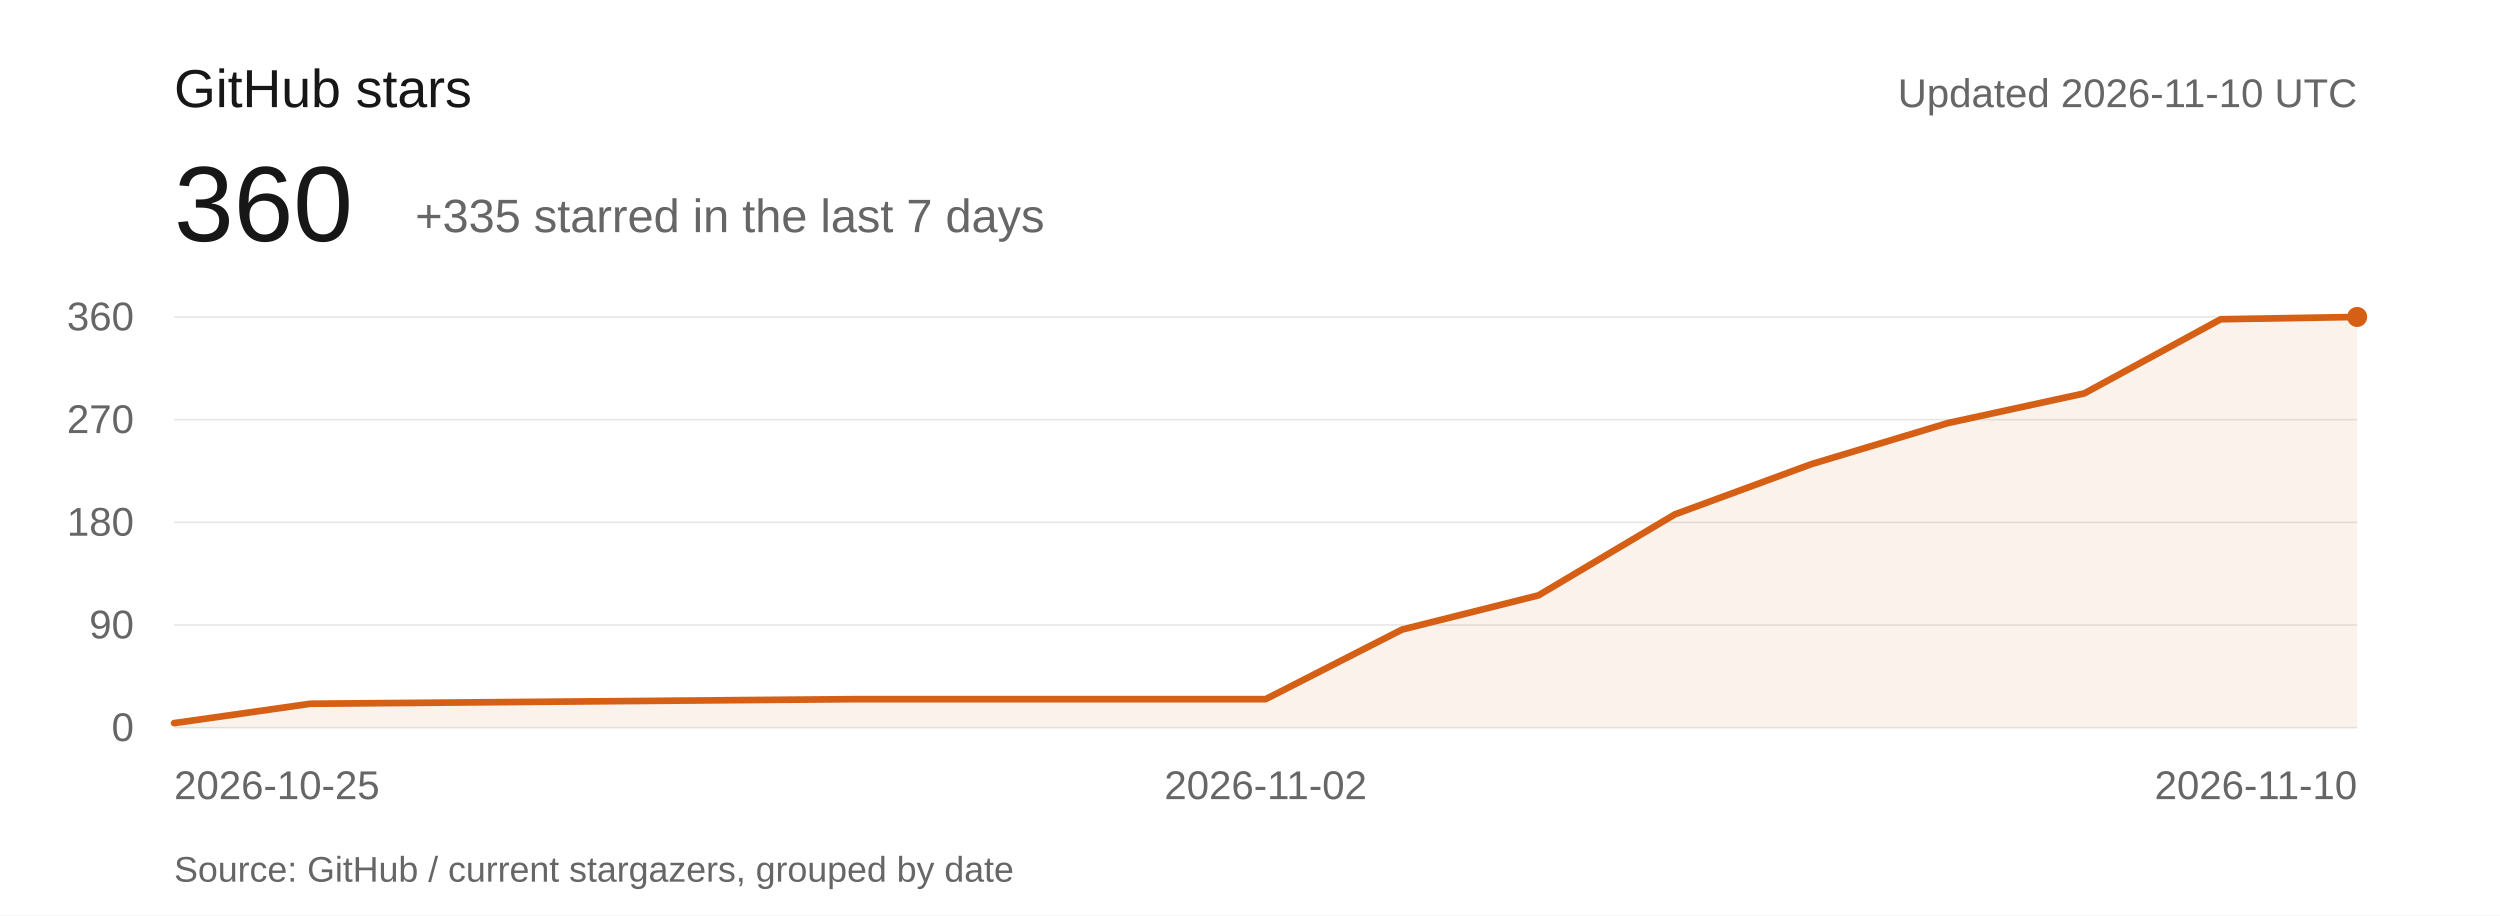
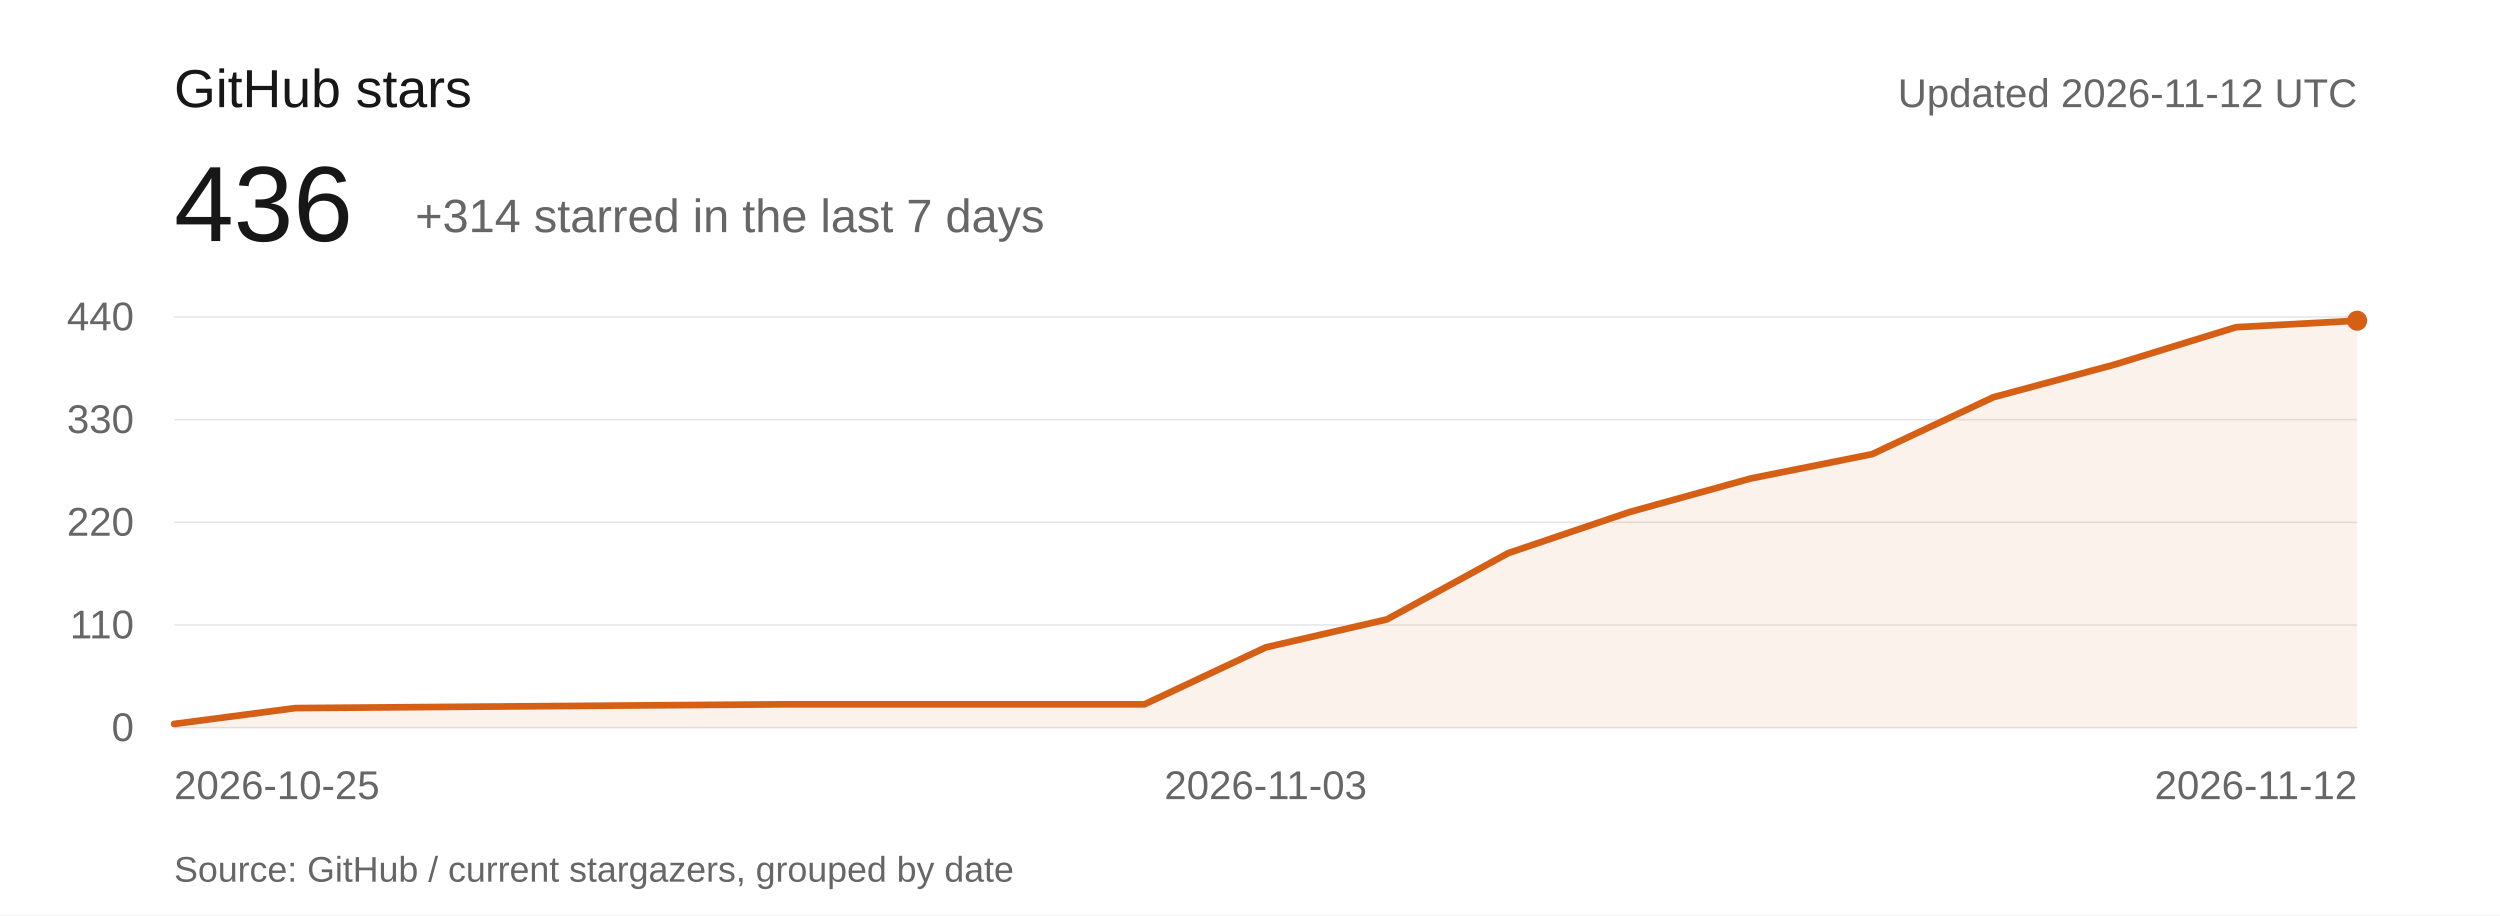
<svg xmlns="http://www.w3.org/2000/svg" viewBox="0 0 1120 410" role="img" aria-labelledby="title description">
  <rect width="1120" height="410" fill="#ffffff" />
  <g font-family="-apple-system,BlinkMacSystemFont,Segoe UI,Arial,sans-serif" font-weight="400">
    <text x="78" y="48" font-size="24" fill="#171717">GitHub stars</text>
-     <text x="78" y="108" font-size="48" fill="#171717">360</text>
-     <text x="186" y="104" font-size="21" fill="#666666">+335 starred in the last 7 days</text>
-     <text x="1056" y="48" text-anchor="end" font-size="18" fill="#666666">Updated 2026-11-10 UTC</text>
+     <text x="78" y="108" font-size="48" fill="#171717">436</text>
+     <text x="186" y="104" font-size="21" fill="#666666">+314 starred in the last 7 days</text>
+     <text x="1056" y="48" text-anchor="end" font-size="18" fill="#666666">Updated 2026-11-12 UTC</text>
    <g font-size="18" fill="#666666">
      <path d="M78 326H1056" stroke="#e5e5e5" stroke-width="0.7" />
      <text x="60" y="332" text-anchor="end">0</text>
      <path d="M78 280H1056" stroke="#e5e5e5" stroke-width="0.7" />
-       <text x="60" y="286" text-anchor="end">90</text>
+       <text x="60" y="286" text-anchor="end">110</text>
      <path d="M78 234H1056" stroke="#e5e5e5" stroke-width="0.7" />
-       <text x="60" y="240" text-anchor="end">180</text>
+       <text x="60" y="240" text-anchor="end">220</text>
      <path d="M78 188H1056" stroke="#e5e5e5" stroke-width="0.7" />
-       <text x="60" y="194" text-anchor="end">270</text>
+       <text x="60" y="194" text-anchor="end">330</text>
      <path d="M78 142H1056" stroke="#e5e5e5" stroke-width="0.7" />
-       <text x="60" y="148" text-anchor="end">360</text>
+       <text x="60" y="148" text-anchor="end">440</text>
      <text x="78" y="358" text-anchor="start">2026-10-25</text>
-       <text x="567" y="358" text-anchor="middle">2026-11-02</text>
-       <text x="1056" y="358" text-anchor="end">2026-11-10</text>
+       <text x="567" y="358" text-anchor="middle">2026-11-03</text>
+       <text x="1056" y="358" text-anchor="end">2026-11-12</text>
    </g>
-     <path d="M78.00,323.96 L139.13,315.27 L200.25,314.76 L261.38,314.24 L322.50,313.73 L383.63,313.22 L444.75,313.22 L505.88,313.22 L567.00,313.22 L628.13,282.04 L689.25,266.71 L750.38,230.42 L811.50,207.93 L872.63,189.53 L933.75,176.24 L994.88,143.02 L1056.00,142.00 L1056,326 L78,326 Z" fill="#d65f16" fill-opacity="0.08" />
-     <path d="M78.00,323.96 L139.13,315.27 L200.25,314.76 L261.38,314.24 L322.50,313.73 L383.63,313.22 L444.75,313.22 L505.88,313.22 L567.00,313.22 L628.13,282.04 L689.25,266.71 L750.38,230.42 L811.50,207.93 L872.63,189.53 L933.75,176.24 L994.88,143.02 L1056.00,142.00" fill="none" stroke="#d65f16" stroke-width="3" stroke-linejoin="round" stroke-linecap="round" />
-     <circle cx="1056" cy="142" r="4.5" fill="#d65f16" />
+     <path d="M78.00,324.33 L132.33,317.22 L186.67,316.80 L241.00,316.38 L295.33,315.96 L349.67,315.55 L404.00,315.55 L458.33,315.55 L512.67,315.55 L567.00,290.04 L621.33,277.49 L675.67,247.80 L730.00,229.40 L784.33,214.35 L838.67,203.47 L893.00,177.96 L947.33,163.33 L1001.67,146.60 L1056.00,143.67 L1056,326 L78,326 Z" fill="#d65f16" fill-opacity="0.08" />
+     <path d="M78.00,324.33 L132.33,317.22 L186.67,316.80 L241.00,316.38 L295.33,315.96 L349.67,315.55 L404.00,315.55 L458.33,315.55 L512.67,315.55 L567.00,290.04 L621.33,277.49 L675.67,247.80 L730.00,229.40 L784.33,214.35 L838.67,203.47 L893.00,177.96 L947.33,163.33 L1001.67,146.60 L1056.00,143.67" fill="none" stroke="#d65f16" stroke-width="3" stroke-linejoin="round" stroke-linecap="round" />
+     <circle cx="1056" cy="143.673" r="4.5" fill="#d65f16" />
    <text x="78" y="395" font-size="16" fill="#666666">Source: GitHub / current stargazers, grouped by date</text>
  </g>
</svg>
